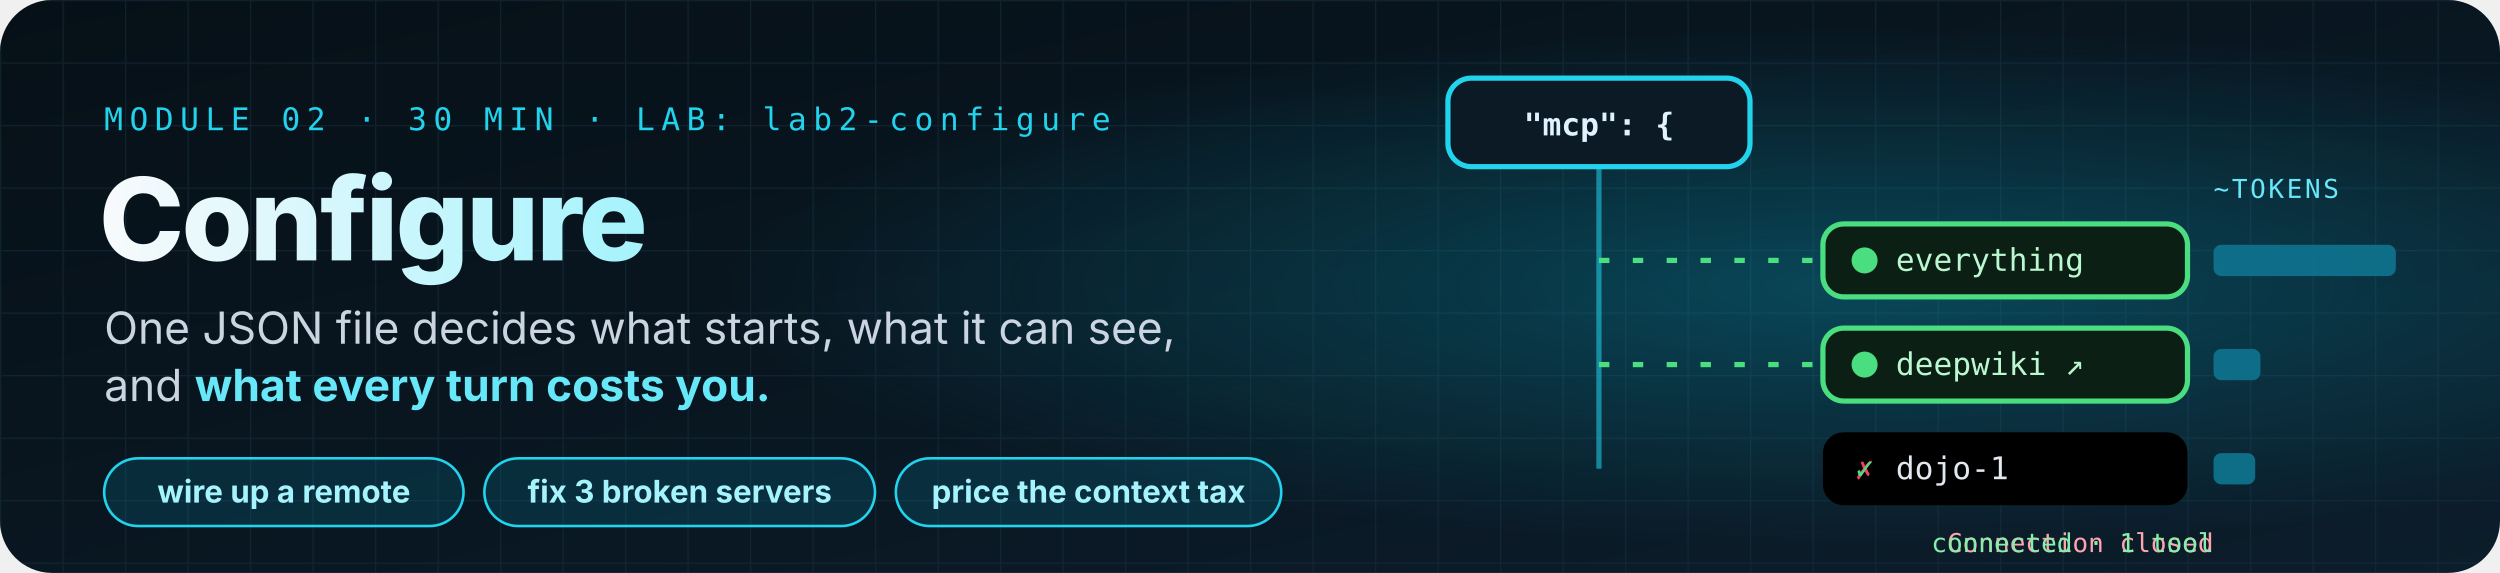
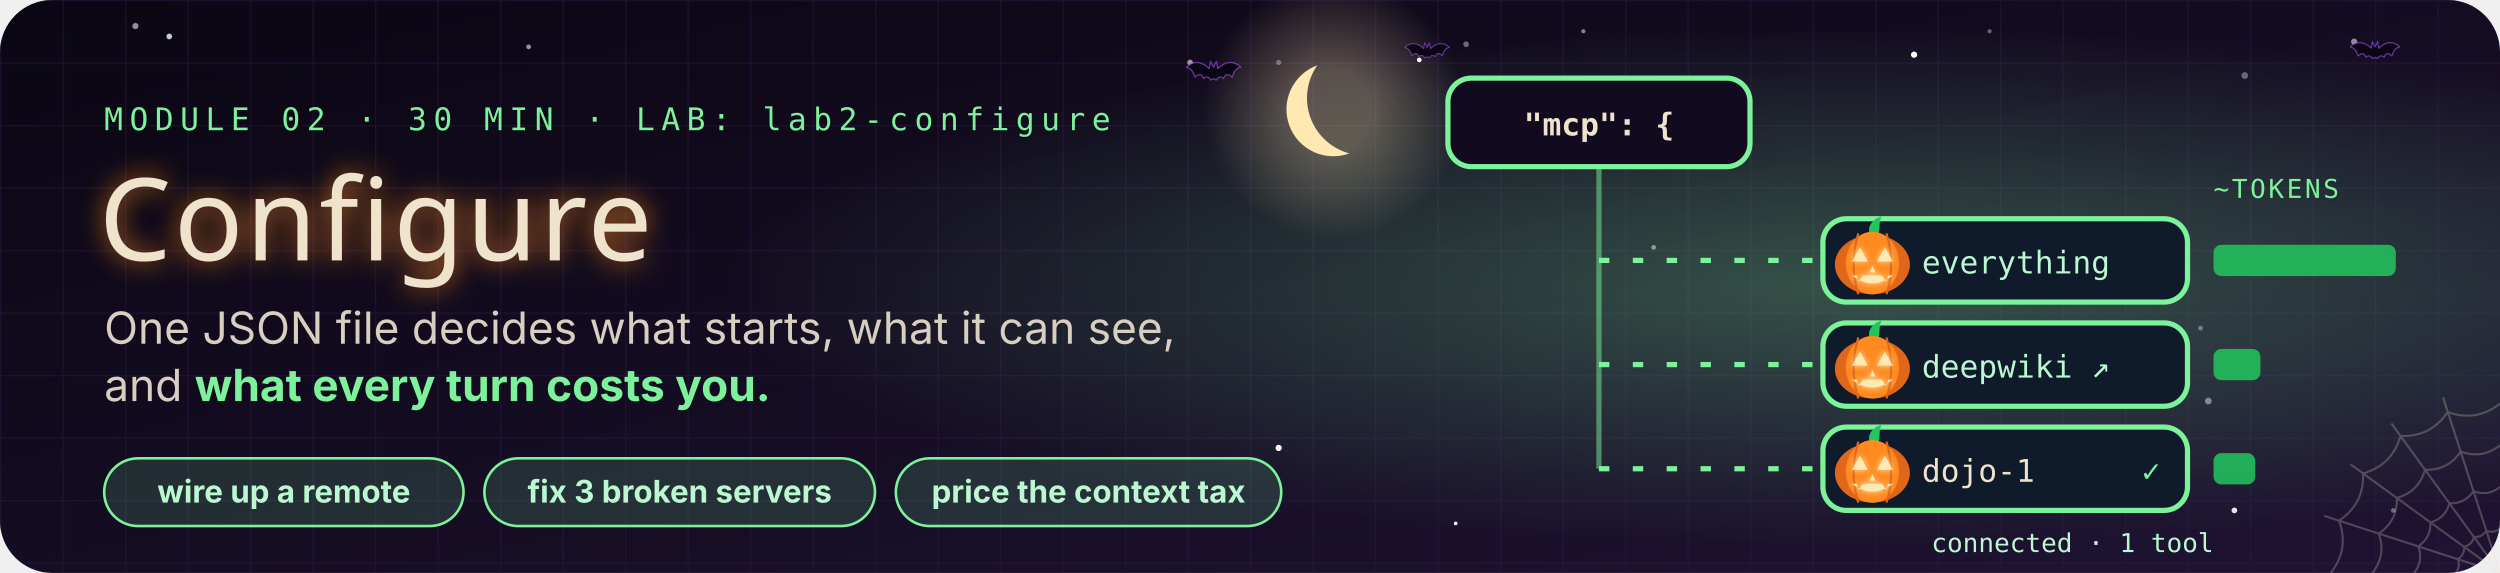
<svg xmlns="http://www.w3.org/2000/svg" width="960" height="220" viewBox="0 0 960 220" font-family="Inter, -apple-system, 'Segoe UI', Helvetica, Arial, sans-serif" role="img" aria-label="Module 2, Configure: one config file decides which servers start, what they can see, and what it costs you every turn">
  <style>
-     .flow { stroke-dasharray: 4 9; animation: flow 1.4s linear infinite; }
-     .heal { animation: heal 6s ease-in-out infinite; }
-     .healtext { animation: healtext 6s steps(1) infinite; }
-     .broketext { animation: broketext 6s steps(1) infinite; }
-     .healstroke { animation: flow 1.4s linear infinite, healstroke 6s ease-in-out infinite; }
-     .bar1 { animation: grow 6s ease-out infinite; transform-box: fill-box; transform-origin: left; }
-     @keyframes flow { to { stroke-dashoffset: -26; } }
-     @keyframes heal { 0%,45% { stroke: #f43f5e; fill: #2a0d16; } 55%,100% { stroke: #4ade80; fill: #0b1f14; } }
-     @keyframes healtext { 0% { opacity: 0; } 50% { opacity: 1; } }
-     @keyframes broketext { 0% { opacity: 1; } 50% { opacity: 0; } }
-     @keyframes healstroke { 0%,45% { stroke: #f43f5e; } 55%,100% { stroke: #4ade80; } }
-     @keyframes grow { 0%,50% { transform: scaleX(.25); } 70%,100% { transform: scaleX(1); } }
-     @media (prefers-reduced-motion: reduce) { * { animation: none !important; } }
-   </style>
+   .b2-tw { animation: b2-tw 3.2s ease-in-out infinite; }
+   .b2-fly { animation: b2-fly 6s ease-in-out infinite; }
+   .b2-flk { animation: b2-flk 3.1s steps(1) infinite; }
+   .b2-flow { stroke-dasharray: 4 9; animation: b2-flow 1.4s linear infinite; }
+   .b2-heal { animation: b2-heal 6s ease-in-out infinite; }
+   .b2-hface { animation: b2-hface 6s steps(1) infinite; }
+   .b2-healtext { animation: b2-healtext 6s steps(1) infinite; }
+   .b2-broketext { animation: b2-broketext 6s steps(1) infinite; opacity: 0; }
+   .b2-healstroke { animation: b2-flow 1.4s linear infinite, b2-healstroke 6s ease-in-out infinite; }
+   .b2-bar1 { animation: b2-grow 6s ease-out infinite; transform-box: fill-box; transform-origin: left; }
+   @keyframes b2-tw { 0%,100% { opacity: .15; } 50% { opacity: 1; } }
+   @keyframes b2-fly { 0%,100% { transform: translate(0,0) rotate(0); } 50% { transform: translate(12px,-7px) rotate(-8deg); } }
+   @keyframes b2-flk { 0%,64% { opacity: 1; } 65%,70% { opacity: .3; } 71%,78% { opacity: 1; } 79%,82% { opacity: .4; } 83%,100% { opacity: 1; } }
+   @keyframes b2-flow { to { stroke-dashoffset: -26; } }
+   @keyframes b2-heal { 0%,45% { stroke: #e11d48; fill: #2a0d16; } 55%,100% { stroke: #7cf29a; fill: #0f1a2a; } }
+   @keyframes b2-hface { 0%,45% { fill: #e11d48; } 55%,100% { fill: #ffe9b3; } }
+   @keyframes b2-healtext { 0% { opacity: 0; } 50% { opacity: 1; } }
+   @keyframes b2-broketext { 0% { opacity: 1; } 50% { opacity: 0; } }
+   @keyframes b2-healstroke { 0%,45% { stroke: #e11d48; } 55%,100% { stroke: #7cf29a; } }
+   @keyframes b2-grow { 0%,50% { transform: scaleX(.25); } 70%,100% { transform: scaleX(1); } }
+   @media (prefers-reduced-motion: reduce) { .b2-tw, .b2-fly, .b2-flk, .b2-flow, .b2-heal, .b2-hface, .b2-healtext, .b2-broketext, .b2-healstroke, .b2-bar1 { animation: none !important; } }
+  </style>
  <defs>
-     <linearGradient id="bg" x1="0" y1="0" x2="1" y2="1">
-       <stop offset="0" stop-color="#061017" />
-       <stop offset="1" stop-color="#0c1d2b" />
+     <linearGradient id="b2-bg" x1="0" y1="0" x2="1" y2="1">
+       <stop offset="0" stop-color="#0a0612" />
+       <stop offset="1" stop-color="#1f1333" />
    </linearGradient>
-     <radialGradient id="glow" cx="0.74" cy="0.5" r="0.45">
-       <stop offset="0" stop-color="#06b6d4" stop-opacity=".3" />
-       <stop offset="1" stop-color="#06b6d4" stop-opacity="0" />
+     <pattern id="b2-grid" width="24" height="24" patternUnits="userSpaceOnUse">
+       <path d="M24 0H0V24" fill="none" stroke="#2a1a44" />
+     </pattern>
+     <radialGradient id="b2-glow" cx="0.74" cy="0.5" r="0.45">
+       <stop offset="0" stop-color="#7cf29a" stop-opacity=".3" />
+       <stop offset="1" stop-color="#7cf29a" stop-opacity="0" />
    </radialGradient>
-     <pattern id="grid" width="24" height="24" patternUnits="userSpaceOnUse">
-       <path d="M24 0H0V24" fill="none" stroke="#16303d" stroke-width="1" />
-     </pattern>
-     <linearGradient id="title" x1="0" x2="1">
-       <stop offset="0" stop-color="#f8fafc" />
-       <stop offset="1" stop-color="#a5f3fc" />
-     </linearGradient>
+     <radialGradient id="b2-mg">
+       <stop offset=".3" stop-color="#ffe9b3" stop-opacity=".3" />
+       <stop offset="1" stop-color="#ffe9b3" stop-opacity="0" />
+     </radialGradient>
+     <filter id="b2-tg" x="-6%" y="-40%" width="112%" height="180%">
+       <feGaussianBlur stdDeviation="5" result="b" />
+       <feFlood flood-color="#ff8a1f" flood-opacity=".8" />
+       <feComposite in2="b" operator="in" result="g" />
+       <feMerge>
+         <feMergeNode in="g" />
+         <feMergeNode in="SourceGraphic" />
+       </feMerge>
+     </filter>
+     <filter id="b2-fg" x="-50%" y="-50%" width="200%" height="200%">
+       <feGaussianBlur stdDeviation="2.2" result="b" />
+       <feMerge>
+         <feMergeNode in="b" />
+         <feMergeNode in="SourceGraphic" />
+       </feMerge>
+     </filter>
+     <path id="b2-bat" d="M0,-4L-2,-8L-3,-3C-9,-9 -15,-8 -19,-4C-15,-3 -14,0 -13,3C-10,0 -8,1 -7,4C-5,2 -3,3 -2,5L0,4L2,5C3,3 5,2 7,4C8,1 10,0 13,3C14,0 15,-3 19,-4C15,-8 9,-9 3,-3L2,-8Z" fill="#0a0612" stroke="#a855f7" stroke-opacity=".6" stroke-width=".9" stroke-linejoin="round" />
+     <g id="b2-pk">
+       <path d="M-2,-19C-3,-24 0,-28 6,-30C4,-27 5,-22 4,-19Z" fill="#22c55e" />
+       <ellipse cy="1" rx="24" ry="19" fill="#e0661a" />
+       <ellipse rx="17" ry="20" fill="#ff8a1f" />
+       <path d="M-9,-19C-13,-6 -13,8 -9,20M9,-19C13,-6 13,8 9,20" fill="none" stroke="#e0661a" stroke-width="1.4" />
+     </g>
+     <path id="b2-pf" d="M-13,-1L-8,-10L-3,-1ZM3,-1L8,-10L13,-1ZM-2,6L0,2L2,6ZM-13,8Q0,18 13,8L10,8 9,12 6,8 -6,8 -9,12 -10,8Z" />
  </defs>
-   <rect width="960" height="220" rx="20" fill="url(#bg)" />
-   <rect width="960" height="220" rx="20" fill="url(#grid)" opacity=".55" />
-   <rect width="960" height="220" rx="20" fill="url(#glow)" />
-   <text x="40" y="50" font-family="Menlo, 'JetBrains Mono', monospace" font-size="12" letter-spacing="2.5" fill="#22d3ee">MODULE 02 · 30 MIN · LAB: lab2-configure</text>
-   <text x="38" y="100" font-size="44" font-weight="800" fill="url(#title)" letter-spacing="-1">Configure</text>
-   <text x="40" y="132" font-size="17" fill="#cbd5e1">One JSON file decides what starts, what it can see,</text>
-   <text x="40" y="154" font-size="17" fill="#cbd5e1">and <tspan fill="#67e8f9" font-weight="700">what every turn costs you.</tspan>
+   <rect width="960" height="220" rx="20" fill="url(#b2-bg)" />
+   <rect width="960" height="220" rx="20" fill="url(#b2-grid)" opacity=".5" />
+   <rect width="960" height="220" rx="20" fill="url(#b2-glow)" />
+   <g fill="#fff">
+     <circle cx="862" cy="29" r="1.3" opacity="0.35" />
+     <circle cx="563" cy="17" r="1.1" opacity="0.38" />
+     <circle cx="203" cy="18" r="0.9" opacity="0.57" />
+     <circle cx="52" cy="10" r="1.2" opacity="0.55" />
+     <circle cx="491" cy="24" r="1.0" opacity="0.33" />
+     <circle class="b2-tw" style="animation-delay:-2.2s" cx="735" cy="21" r="1.2" />
+     <circle cx="904" cy="16" r="1.2" opacity="0.52" />
+     <circle class="b2-tw" style="animation-delay:-1.7s" cx="545" cy="23" r="0.9" />
+     <circle cx="457" cy="24" r="1.1" opacity="0.57" />
+     <circle cx="608" cy="12" r="0.8" opacity="0.49" />
+     <circle cx="764" cy="12" r="0.8" opacity="0.36" />
+     <circle cx="65" cy="14" r="1.1" opacity="0.79" />
+     <circle cx="635" cy="95" r="0.9" opacity="0.48" />
+     <circle cx="845" cy="126" r="0.9" opacity="0.36" />
+     <circle cx="848" cy="154" r="1.3" opacity="0.44" />
+     <circle cx="736" cy="191" r="1.1" opacity="0.87" />
+     <circle class="b2-tw" style="animation-delay:-0.3s" cx="559" cy="201" r="0.7" />
+     <circle class="b2-tw" style="animation-delay:-1.7s" cx="491" cy="172" r="1.2" />
+     <circle cx="858" cy="196" r="1.1" opacity="0.89" />
+     <circle cx="832" cy="91" r="1.4" opacity="0.53" />
+     <circle class="b2-tw" style="animation-delay:-2.0s" cx="571" cy="43" r="1.0" />
+     <circle cx="919" cy="196" r="0.9" opacity="0.36" />
+   </g>
+   <circle cx="512" cy="42" r="50" fill="url(#b2-mg)" />
+   <path transform="translate(512 42) rotate(-20)" d="M0,-18A18,18 0 0,0 0,18A22.0,22.0 0 0,1 0,-18Z" fill="#ffe9b3" />
+   <g transform="translate(466 28) scale(0.55)">
+     <use href="#b2-bat" class="b2-fly" style="animation-duration:6s;animation-delay:-1s" />
+   </g>
+   <g transform="translate(548 20) scale(0.45)">
+     <use href="#b2-bat" class="b2-fly" style="animation-duration:7s;animation-delay:-3s" />
+   </g>
+   <g transform="translate(912 20) scale(0.5)">
+     <use href="#b2-bat" class="b2-fly" style="animation-duration:5.5s;animation-delay:-2s" />
+   </g>
+   <path d="M960,220L892.5,198.1M960,220L902.6,178.3M960,220L918.3,162.6M960,220L938.1,152.5M943.0,220.0Q944.9,217.6 943.8,214.7Q946.4,213.1 946.2,210.0Q949.2,209.2 950.0,206.2Q953.1,206.4 954.7,203.8Q957.6,204.9 960.0,203.0M927.0,220.0Q930.7,215.4 928.6,209.8Q933.5,206.5 933.3,200.6Q939.0,199.0 940.6,193.3Q946.5,193.5 949.8,188.6Q955.4,190.7 960.0,187.0M911.0,220.0Q916.4,213.1 913.4,204.9Q920.7,200.0 920.4,191.2Q928.8,188.8 931.2,180.4Q940.0,180.7 944.9,173.4Q953.1,176.4 960.0,171.0M895.0,220.0Q902.2,210.8 898.2,199.9Q907.9,193.4 907.4,181.8Q918.6,178.6 921.8,167.4Q933.4,167.9 939.9,158.2Q950.8,162.2 960.0,155.0" fill="none" stroke="#efe3cc" stroke-opacity=".25" stroke-width=".8" />
+   <text x="40" y="50" font-family="Menlo, 'JetBrains Mono', monospace" font-size="12" letter-spacing="2.5" fill="#7cf29a">MODULE 02 · 30 MIN · LAB: lab2-configure</text>
+   <text x="38" y="100" font-family="Creepster, 'Chalkboard SE', Impact, fantasy" font-size="44" letter-spacing="1" fill="#efe3cc" filter="url(#b2-tg)">Configure</text>
+   <text x="40" y="132" font-size="17" fill="#d8cfc0">One JSON file decides what starts, what it can see,</text>
+   <text x="40" y="154" font-size="17" fill="#d8cfc0">and <tspan fill="#7cf29a" font-weight="700">what every turn costs you.</tspan>
  </text>
-   <g font-size="12" font-weight="700">
-     <rect x="40" y="176" width="138" height="26" rx="13" fill="#0891b2" fill-opacity=".18" stroke="#22d3ee" />
-     <text x="109" y="193" text-anchor="middle" fill="#a5f3fc">wire up a remote</text>
-     <rect x="186" y="176" width="150" height="26" rx="13" fill="#0891b2" fill-opacity=".18" stroke="#22d3ee" />
-     <text x="261" y="193" text-anchor="middle" fill="#a5f3fc">fix 3 broken servers</text>
-     <rect x="344" y="176" width="148" height="26" rx="13" fill="#0891b2" fill-opacity=".18" stroke="#22d3ee" />
-     <text x="418" y="193" text-anchor="middle" fill="#a5f3fc">price the context tax</text>
+   <g font-weight="700">
+     <rect x="40" y="176" width="138" height="26" rx="13" fill="#7cf29a" fill-opacity=".15" stroke="#7cf29a" />
+     <text x="109" y="193" text-anchor="middle" fill="#bbf7d0" font-size="12">wire up a remote</text>
+     <rect x="186" y="176" width="150" height="26" rx="13" fill="#7cf29a" fill-opacity=".15" stroke="#7cf29a" />
+     <text x="261" y="193" text-anchor="middle" fill="#bbf7d0" font-size="12">fix 3 broken servers</text>
+     <rect x="344" y="176" width="148" height="26" rx="13" fill="#7cf29a" fill-opacity=".15" stroke="#7cf29a" />
+     <text x="418" y="193" text-anchor="middle" fill="#bbf7d0" font-size="12">price the context tax</text>
  </g>
  <g font-family="Menlo, 'JetBrains Mono', monospace" font-size="12">
-     <rect x="556" y="30" width="116" height="34" rx="9" fill="#0b1a24" stroke="#22d3ee" stroke-width="2" />
-     <text x="614" y="52" text-anchor="middle" fill="#e0f2fe" font-weight="700">"mcp": {</text>
+     <rect x="556" y="30" width="116" height="34" rx="9" fill="#120a1e" stroke="#7cf29a" stroke-width="2" />
+     <text x="614" y="52" text-anchor="middle" fill="#efe3cc" font-weight="700">"mcp": {</text>
    <g fill="none" stroke-width="2">
-       <path d="M614 64 V180" stroke="#22d3ee" opacity=".55" />
-       <path class="flow" d="M614 100 H700" stroke="#4ade80" />
-       <path class="flow" d="M614 140 H700" stroke="#4ade80" />
-       <path class="flow healstroke" d="M614 180 H700" />
+       <path d="M614 64 V180" stroke="#7cf29a" opacity=".5" />
+       <path class="b2-flow" d="M614 100 H700" stroke="#7cf29a" />
+       <path class="b2-flow" d="M614 140 H700" stroke="#7cf29a" />
+       <path class="b2-flow b2-healstroke" d="M614 180 H700" stroke="#7cf29a" />
    </g>
-     <rect x="700" y="86" width="140" height="28" rx="8" fill="#0b1f14" stroke="#4ade80" stroke-width="2" />
-     <circle cx="716" cy="100" r="5" fill="#4ade80" />
-     <text x="728" y="104" fill="#bbf7d0">everything</text>
-     <rect x="850" y="94" width="70" height="12" rx="3" fill="#0e7490" opacity=".9" />
-     <rect x="700" y="126" width="140" height="28" rx="8" fill="#0b1f14" stroke="#4ade80" stroke-width="2" />
-     <circle cx="716" cy="140" r="5" fill="#4ade80" />
-     <text x="728" y="144" fill="#bbf7d0">deepwiki ↗</text>
-     <rect x="850" y="134" width="18" height="12" rx="3" fill="#0e7490" opacity=".9" />
-     <rect class="heal" x="700" y="166" width="140" height="28" rx="8" stroke-width="2" />
-     <text x="716" y="184" text-anchor="middle" font-weight="700" class="broketext" fill="#f43f5e">✗</text>
-     <text x="716" y="184" text-anchor="middle" font-weight="700" class="healtext" fill="#4ade80">✓</text>
-     <text x="728" y="184" fill="#e2e8f0">dojo-1</text>
-     <rect class="bar1" x="850" y="174" width="16" height="12" rx="3" fill="#0e7490" opacity=".9" />
-     <text x="850" y="212" font-size="10" class="broketext" fill="#fda4af" text-anchor="end">Connection closed</text>
-     <text x="850" y="212" font-size="10" class="healtext" fill="#86efac" text-anchor="end">connected · 1 tool</text>
-     <text x="850" y="76" font-size="10" fill="#67e8f9" letter-spacing="1">~TOKENS</text>
+     <rect x="700" y="84" width="140" height="32" rx="9" fill="#0f1a2a" stroke="#7cf29a" stroke-width="2" />
+     <g transform="translate(719 101) scale(0.6)">
+       <use href="#b2-pk" />
+       <use href="#b2-pf" fill="#ffe9b3" filter="url(#b2-fg)" />
+     </g>
+     <text x="738" y="105" fill="#bbf7d0">everything</text>
+     <rect x="700" y="124" width="140" height="32" rx="9" fill="#0f1a2a" stroke="#7cf29a" stroke-width="2" />
+     <g transform="translate(719 141) scale(0.6)">
+       <use href="#b2-pk" />
+       <use href="#b2-pf" fill="#ffe9b3" filter="url(#b2-fg)" />
+     </g>
+     <text x="738" y="145" fill="#bbf7d0">deepwiki ↗</text>
+     <rect class="b2-heal" x="700" y="164" width="140" height="32" rx="9" fill="#0f1a2a" stroke="#7cf29a" stroke-width="2" />
+     <g transform="translate(719 181) scale(0.6)">
+       <use href="#b2-pk" />
+       <use href="#b2-pf" fill="#ffe9b3" filter="url(#b2-fg)" class="b2-hface" />
+     </g>
+     <text x="738" y="185" fill="#efe3cc">dojo-1</text>
+     <text x="826" y="185" text-anchor="middle" font-weight="700" class="b2-broketext" fill="#fb7185">✗</text>
+     <text x="826" y="185" text-anchor="middle" font-weight="700" class="b2-healtext" fill="#7cf29a">✓</text>
+     <g fill="#22c55e" opacity=".85">
+       <rect x="850" y="94" width="70" height="12" rx="3" />
+       <rect x="850" y="134" width="18" height="12" rx="3" />
+       <rect class="b2-bar1" x="850" y="174" width="16" height="12" rx="3" />
+     </g>
+     <text x="850" y="212" font-size="10" class="b2-broketext" fill="#fb7185" text-anchor="end">Connection closed</text>
+     <text x="850" y="212" font-size="10" class="b2-healtext" fill="#bbf7d0" text-anchor="end">connected · 1 tool</text>
+     <text x="850" y="76" font-size="10" fill="#7cf29a" letter-spacing="1">~TOKENS</text>
  </g>
</svg>
